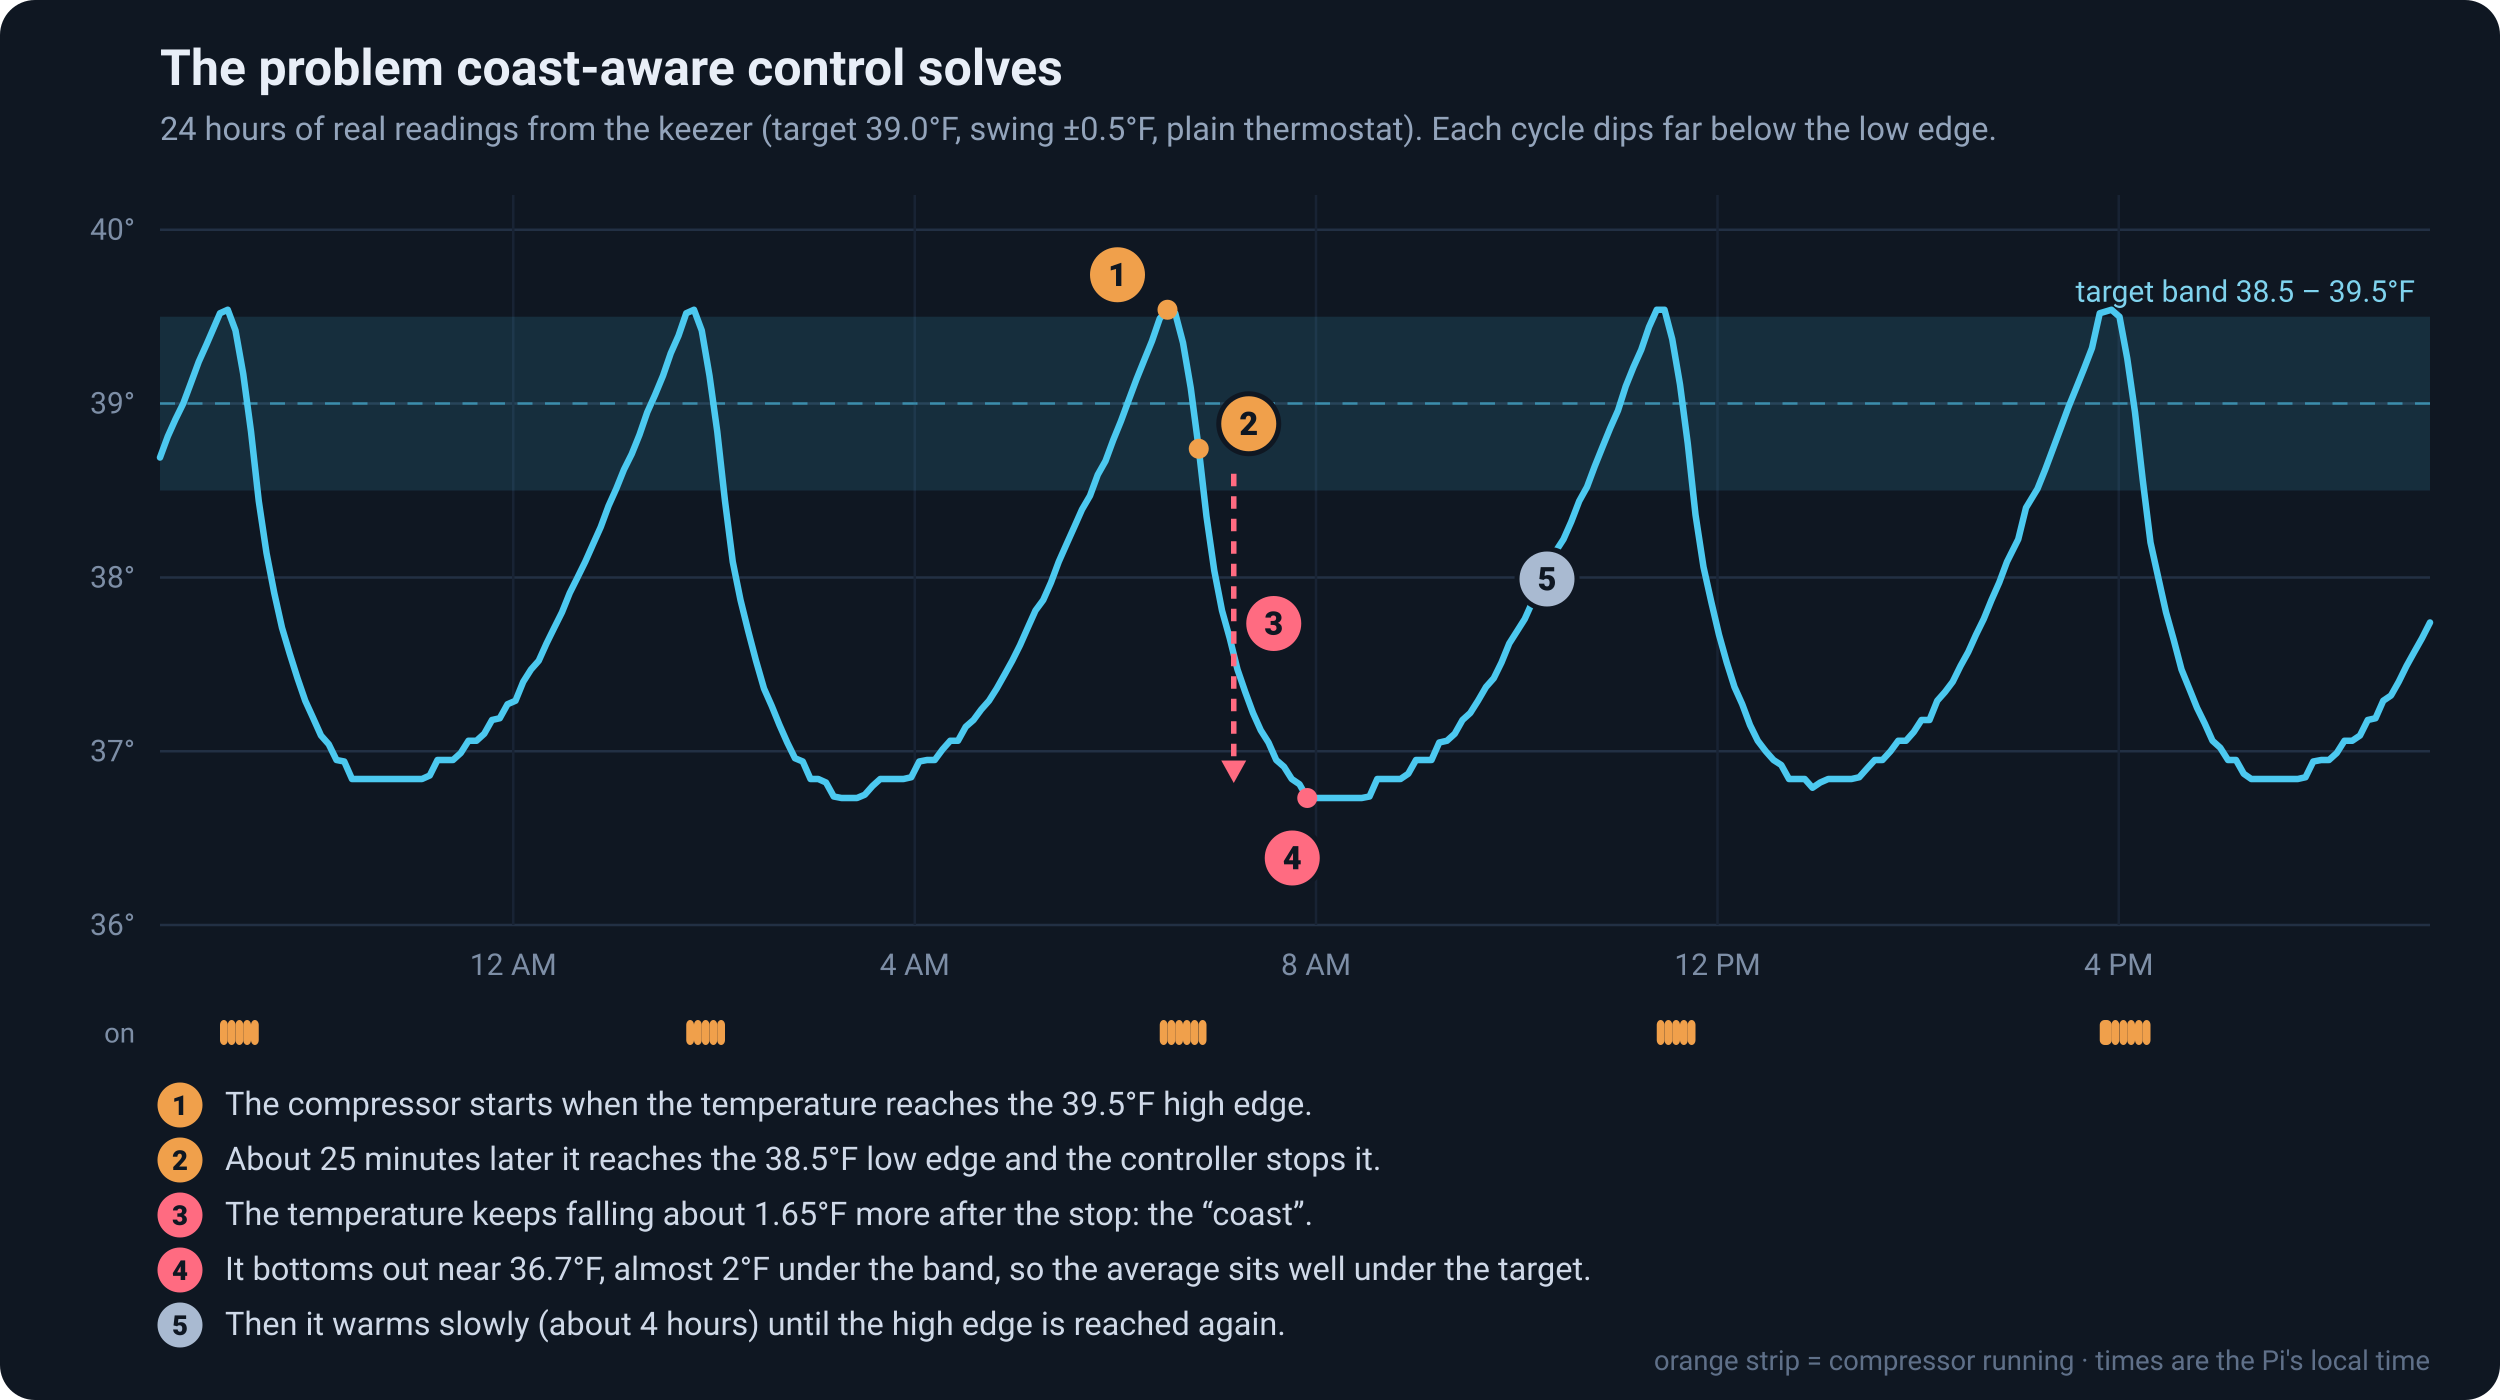
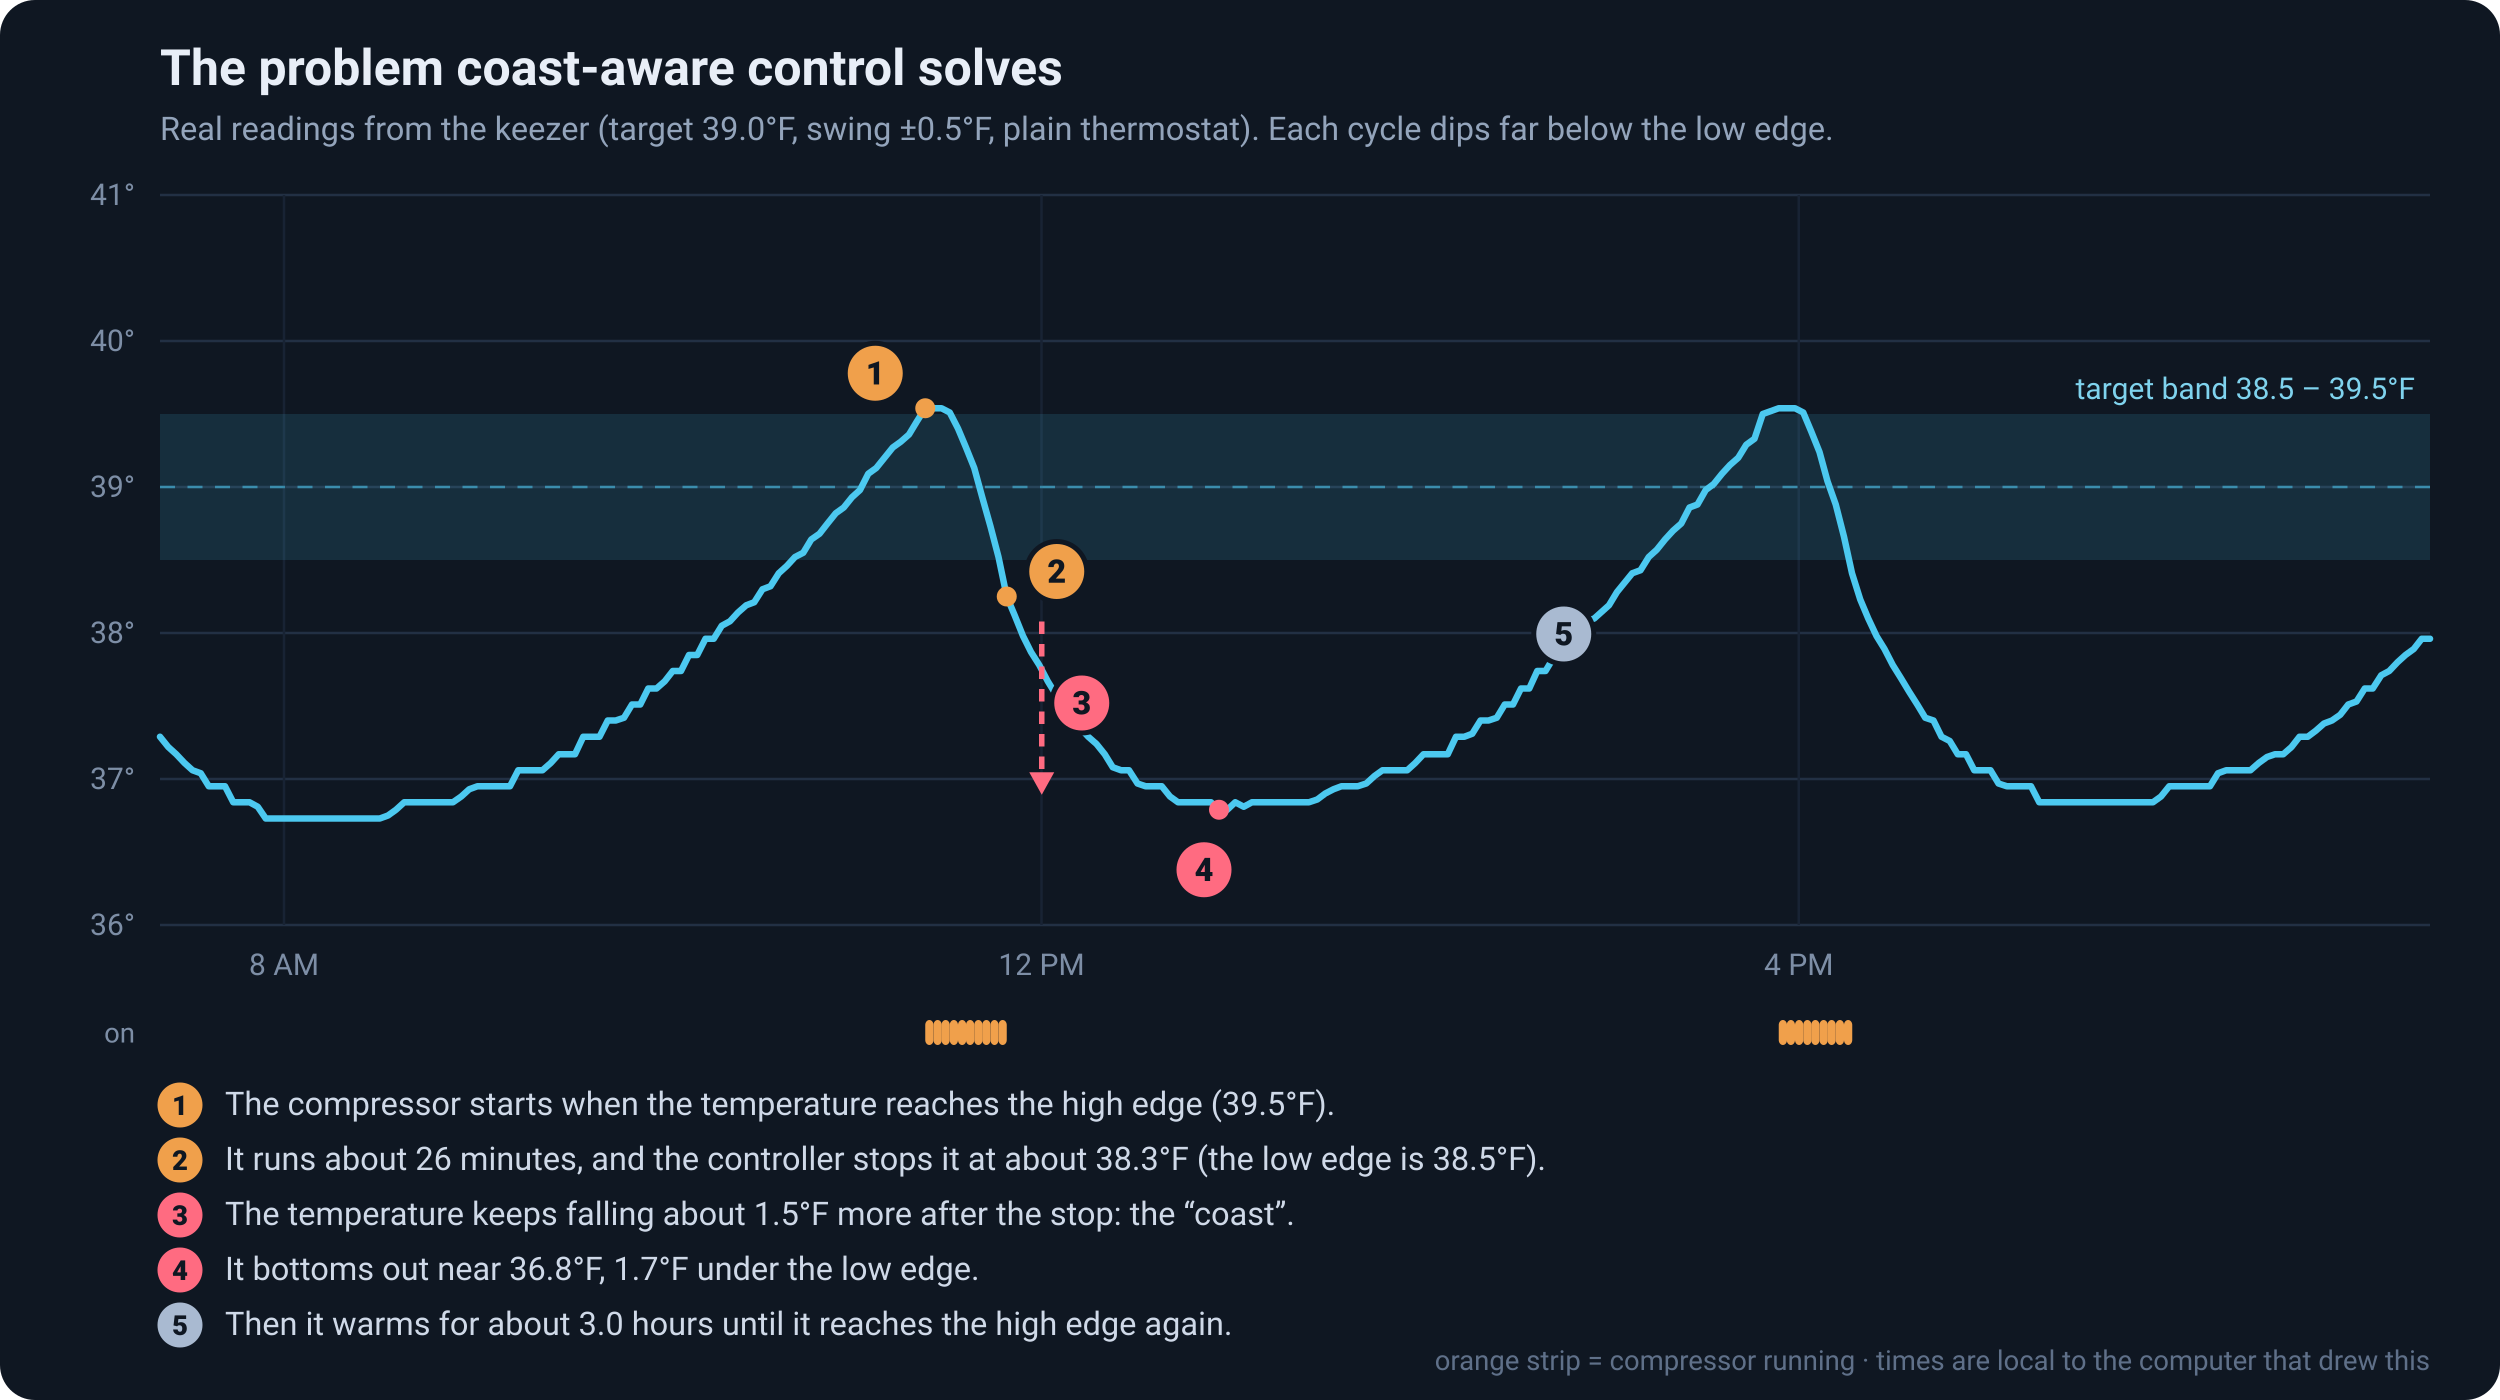
<svg xmlns="http://www.w3.org/2000/svg" viewBox="0 0 1000 560" width="1000" height="560" font-family="-apple-system, Segoe UI, Roboto, Helvetica, Arial, sans-serif">
  <rect width="1000" height="560" rx="14" fill="#0f1722" />
  <text x="64" y="34" fill="#e8eef7" font-size="20" font-weight="700">The problem coast-aware control solves</text>
-   <text x="64" y="56" fill="#93a4bb" font-size="13">24 hours of real readings from the keezer (target 39.0°F, swing ±0.5°F, plain thermostat). Each cycle dips far below the low edge.</text>
-   <line x1="64" x2="972" y1="370.0" y2="370.0" stroke="#223044" stroke-width="1" />
+   <text x="64" y="56" fill="#93a4bb" font-size="13">Real readings from the keezer (target 39.0°F, swing ±0.5°F, plain thermostat). Each cycle dips far below the low edge.</text>
+   <line x1="64" x2="972" y1="370.0" y2="370.0" stroke="#223044" />
  <text x="54" y="374.0" fill="#7d8ea6" font-size="12" text-anchor="end">36°</text>
-   <line x1="64" x2="972" y1="300.5" y2="300.5" stroke="#223044" stroke-width="1" />
-   <text x="54" y="304.5" fill="#7d8ea6" font-size="12" text-anchor="end">37°</text>
-   <line x1="64" x2="972" y1="231.0" y2="231.0" stroke="#223044" stroke-width="1" />
-   <text x="54" y="235.0" fill="#7d8ea6" font-size="12" text-anchor="end">38°</text>
-   <line x1="64" x2="972" y1="161.4" y2="161.4" stroke="#223044" stroke-width="1" />
-   <text x="54" y="165.4" fill="#7d8ea6" font-size="12" text-anchor="end">39°</text>
-   <line x1="64" x2="972" y1="91.9" y2="91.9" stroke="#223044" stroke-width="1" />
-   <text x="54" y="95.9" fill="#7d8ea6" font-size="12" text-anchor="end">40°</text>
-   <line x1="205.3" x2="205.3" y1="78" y2="370" stroke="#182334" stroke-width="1" />
-   <text x="205.3" y="390" fill="#7d8ea6" font-size="12" text-anchor="middle">12 AM</text>
-   <line x1="365.9" x2="365.9" y1="78" y2="370" stroke="#182334" stroke-width="1" />
-   <text x="365.9" y="390" fill="#7d8ea6" font-size="12" text-anchor="middle">4 AM</text>
-   <line x1="526.4" x2="526.4" y1="78" y2="370" stroke="#182334" stroke-width="1" />
-   <text x="526.4" y="390" fill="#7d8ea6" font-size="12" text-anchor="middle">8 AM</text>
-   <line x1="687.0" x2="687.0" y1="78" y2="370" stroke="#182334" stroke-width="1" />
-   <text x="687.0" y="390" fill="#7d8ea6" font-size="12" text-anchor="middle">12 PM</text>
-   <line x1="847.5" x2="847.5" y1="78" y2="370" stroke="#182334" stroke-width="1" />
-   <text x="847.5" y="390" fill="#7d8ea6" font-size="12" text-anchor="middle">4 PM</text>
-   <rect x="64" y="126.7" width="908" height="69.5" fill="#4cc9f0" fill-opacity="0.13" />
-   <line x1="64" x2="972" y1="161.4" y2="161.4" stroke="#4cc9f0" stroke-opacity="0.55" stroke-dasharray="6 5" />
-   <text x="966" y="120.7" fill="#7fd3ee" font-size="12" text-anchor="end">target band 38.5 – 39.5°F</text>
+   <line x1="64" x2="972" y1="311.6" y2="311.6" stroke="#223044" />
+   <text x="54" y="315.6" fill="#7d8ea6" font-size="12" text-anchor="end">37°</text>
+   <line x1="64" x2="972" y1="253.2" y2="253.2" stroke="#223044" />
+   <text x="54" y="257.2" fill="#7d8ea6" font-size="12" text-anchor="end">38°</text>
+   <line x1="64" x2="972" y1="194.8" y2="194.8" stroke="#223044" />
+   <text x="54" y="198.8" fill="#7d8ea6" font-size="12" text-anchor="end">39°</text>
+   <line x1="64" x2="972" y1="136.4" y2="136.4" stroke="#223044" />
+   <text x="54" y="140.4" fill="#7d8ea6" font-size="12" text-anchor="end">40°</text>
+   <line x1="64" x2="972" y1="78.0" y2="78.0" stroke="#223044" />
+   <text x="54" y="82.0" fill="#7d8ea6" font-size="12" text-anchor="end">41°</text>
+   <line x1="113.6" x2="113.6" y1="78" y2="370" stroke="#182334" />
+   <text x="113.6" y="390" fill="#7d8ea6" font-size="12" text-anchor="middle">8 AM</text>
+   <line x1="416.6" x2="416.6" y1="78" y2="370" stroke="#182334" />
+   <text x="416.6" y="390" fill="#7d8ea6" font-size="12" text-anchor="middle">12 PM</text>
+   <line x1="719.5" x2="719.5" y1="78" y2="370" stroke="#182334" />
+   <text x="719.5" y="390" fill="#7d8ea6" font-size="12" text-anchor="middle">4 PM</text>
+   <rect x="64" y="165.6" width="908" height="58.4" fill="#4cc9f0" fill-opacity="0.13" />
+   <line x1="64" x2="972" y1="194.8" y2="194.8" stroke="#4cc9f0" stroke-opacity="0.55" stroke-dasharray="6 5" />
+   <text x="966" y="159.6" fill="#7fd3ee" font-size="12" text-anchor="end">target band 38.5 – 39.5°F</text>
  <text x="54" y="417" fill="#7d8ea6" font-size="11" text-anchor="end">on</text>
-   <rect x="88.0" y="408" width="3.1" height="10" rx="2" fill="#f0a04b" />
-   <rect x="91.1" y="408" width="3.1" height="10" rx="2" fill="#f0a04b" />
-   <rect x="94.2" y="408" width="3.1" height="10" rx="2" fill="#f0a04b" />
-   <rect x="97.3" y="408" width="3.1" height="10" rx="2" fill="#f0a04b" />
-   <rect x="100.4" y="408" width="3.1" height="10" rx="2" fill="#f0a04b" />
-   <rect x="274.5" y="408" width="3.1" height="10" rx="2" fill="#f0a04b" />
-   <rect x="277.6" y="408" width="3.1" height="10" rx="2" fill="#f0a04b" />
-   <rect x="280.7" y="408" width="3.1" height="10" rx="2" fill="#f0a04b" />
-   <rect x="283.8" y="408" width="3.1" height="10" rx="2" fill="#f0a04b" />
-   <rect x="286.9" y="408" width="3.1" height="10" rx="2" fill="#f0a04b" />
-   <rect x="463.9" y="408" width="3.1" height="10" rx="2" fill="#f0a04b" />
-   <rect x="467.0" y="408" width="3.1" height="10" rx="2" fill="#f0a04b" />
-   <rect x="470.1" y="408" width="3.1" height="10" rx="2" fill="#f0a04b" />
-   <rect x="473.2" y="408" width="3.1" height="10" rx="2" fill="#f0a04b" />
-   <rect x="476.3" y="408" width="3.1" height="10" rx="2" fill="#f0a04b" />
-   <rect x="479.5" y="408" width="3.1" height="10" rx="2" fill="#f0a04b" />
-   <rect x="662.7" y="408" width="3.1" height="10" rx="2" fill="#f0a04b" />
-   <rect x="665.8" y="408" width="3.1" height="10" rx="2" fill="#f0a04b" />
-   <rect x="668.9" y="408" width="3.1" height="10" rx="2" fill="#f0a04b" />
-   <rect x="672.0" y="408" width="3.1" height="10" rx="2" fill="#f0a04b" />
-   <rect x="675.1" y="408" width="3.1" height="10" rx="2" fill="#f0a04b" />
-   <rect x="839.9" y="408" width="4.8" height="10" rx="2" fill="#f0a04b" />
-   <rect x="844.6" y="408" width="3.1" height="10" rx="2" fill="#f0a04b" />
-   <rect x="847.8" y="408" width="3.1" height="10" rx="2" fill="#f0a04b" />
-   <rect x="850.9" y="408" width="3.1" height="10" rx="2" fill="#f0a04b" />
-   <rect x="854.0" y="408" width="3.1" height="10" rx="2" fill="#f0a04b" />
-   <rect x="857.1" y="408" width="3.1" height="10" rx="2" fill="#f0a04b" />
-   <polyline fill="none" stroke="#4cc9f0" stroke-width="2.6" stroke-linejoin="round" stroke-linecap="round" points="64.0,183.0 67.1,174.6 70.2,167.7 73.3,161.4 76.4,153.1 79.5,144.7 82.6,137.8 88.0,125.3 91.1,123.9 94.2,132.2 97.3,149.6 100.4,172.6 103.5,200.4 106.6,221.2 109.7,237.2 112.8,251.1 115.9,261.5 119.0,271.3 122.1,280.3 125.3,287.3 128.4,294.2 131.5,297.7 134.6,304.0 137.7,304.6 140.8,311.6 143.9,311.6 147.0,311.6 150.1,311.6 153.2,311.6 156.4,311.6 159.5,311.6 162.6,311.6 165.7,311.6 168.8,311.6 171.9,310.2 175.0,304.0 178.1,304.0 181.2,304.0 184.3,301.2 187.4,296.3 190.6,296.3 193.7,293.5 196.8,288.0 199.9,287.3 203.0,281.7 206.2,280.3 209.3,272.7 212.4,267.8 215.5,264.3 218.6,257.4 221.7,251.1 224.8,244.9 227.9,237.2 231.0,231.0 234.1,224.7 237.2,217.7 240.3,210.8 243.4,202.4 246.5,195.5 249.6,187.8 252.7,181.6 255.8,173.9 258.9,164.9 262.0,158.0 265.2,150.3 268.3,141.3 271.4,134.3 274.5,125.3 277.6,123.9 280.7,132.2 283.8,150.3 286.9,172.6 290.0,200.4 293.1,224.7 296.2,240.0 299.3,252.5 302.4,264.3 305.6,275.4 308.7,282.4 311.8,290.0 314.9,297.0 318.0,303.3 321.1,304.6 324.2,311.6 327.3,311.6 330.4,313.0 333.5,318.6 336.6,319.2 339.7,319.2 342.8,319.2 345.9,317.9 349.0,314.4 352.1,311.6 355.2,311.6 358.3,311.6 361.4,311.6 364.5,310.9 367.7,304.6 370.8,304.0 373.9,304.0 377.0,299.8 380.1,296.3 383.2,296.3 386.3,290.7 389.4,288.0 392.5,283.8 395.6,280.3 398.7,275.4 401.8,269.9 404.9,264.3 408.0,258.1 411.1,251.1 414.2,244.2 417.3,240.0 420.4,233.0 423.5,224.7 426.6,217.7 429.7,210.8 432.8,203.8 436.0,198.3 439.1,189.9 442.2,184.4 445.3,176.0 448.4,168.4 451.5,160.0 454.6,151.7 457.7,144.0 460.8,136.4 463.9,127.4 467.0,123.9 470.1,125.3 473.2,137.1 476.3,155.2 479.5,179.5 482.6,206.6 485.7,228.2 488.8,244.2 491.9,255.3 495.0,267.8 498.1,276.8 501.2,285.2 504.3,292.1 507.4,297.0 510.5,304.0 513.6,306.7 516.7,311.6 519.8,313.7 522.9,319.2 526.0,319.2 529.1,319.2 532.2,319.2 535.3,319.2 538.5,319.2 541.6,319.2 544.7,319.2 547.8,318.6 550.9,311.6 554.0,311.6 557.1,311.6 560.2,311.6 563.3,309.5 566.4,304.0 569.5,304.0 572.6,304.0 575.7,297.0 578.8,296.3 581.9,293.5 585.0,288.0 588.1,285.2 591.2,280.3 594.4,274.8 597.5,271.3 600.6,265.0 603.7,257.4 606.8,252.5 609.9,247.6 613.0,240.7 616.1,233.7 619.2,226.8 622.3,220.5 625.4,215.7 628.5,208.7 631.7,200.4 634.8,194.8 637.9,186.5 641.0,178.8 644.1,171.2 647.2,164.2 650.3,154.5 653.4,146.8 656.5,139.9 659.6,130.8 662.7,123.9 665.8,123.9 668.9,135.7 672.0,153.8 675.1,177.4 678.2,205.9 681.4,226.8 684.5,240.7 687.6,253.9 690.7,265.0 693.8,274.8 696.9,281.7 700.0,290.0 703.1,296.3 706.3,300.5 709.4,304.0 712.5,306.0 715.6,311.6 718.8,311.6 721.9,311.6 725.0,315.1 728.1,313.0 731.3,311.6 734.4,311.6 737.5,311.6 740.6,311.6 743.7,310.9 746.8,307.4 749.9,304.0 753.0,304.0 756.2,300.5 759.3,296.3 762.4,296.3 765.5,292.8 768.6,288.0 771.8,288.0 774.9,280.3 778.0,276.8 781.1,272.7 784.2,266.4 787.3,260.8 790.4,253.9 793.5,247.6 796.6,240.0 799.7,233.0 802.8,224.7 807.3,215.7 810.4,203.1 815.0,195.5 818.1,187.8 821.2,179.5 824.3,171.2 827.4,162.8 830.5,155.2 833.6,147.5 836.8,139.2 839.9,125.3 844.6,123.9 847.8,126.7 850.9,143.4 854.0,164.9 857.1,192.0 860.2,217.0 863.3,231.0 866.4,244.9 869.5,256.0 872.6,267.8 875.7,275.4 878.8,283.1 881.9,289.4 885.0,296.3 888.1,299.1 891.2,304.0 894.4,304.0 897.5,309.5 900.5,311.6 903.6,311.6 906.7,311.6 909.8,311.6 912.9,311.6 916.0,311.6 919.1,311.6 922.2,310.9 925.3,304.6 928.5,304.0 931.6,304.0 934.7,301.2 937.8,296.3 940.9,296.3 944.0,294.2 947.1,288.0 950.2,287.3 953.3,280.3 956.4,278.2 959.5,272.7 962.6,266.4 965.7,260.8 968.8,255.3 972.0,249.0" />
-   <circle cx="467.0" cy="123.9" r="4" fill="#f0a04b" />
-   <circle cx="479.5" cy="179.5" r="4" fill="#f0a04b" />
-   <circle cx="522.9" cy="319.2" r="4" fill="#ff6b81" />
-   <line x1="493.5" y1="189.5" x2="493.5" y2="309.2" stroke="#ff6b81" stroke-width="2.2" stroke-dasharray="5 4" />
-   <path d="M 493.5 313.2 l -5 -9 l 10 0 z" fill="#ff6b81" />
-   <circle cx="447.0" cy="109.9" r="12" fill="#f0a04b" stroke="#0f1722" stroke-width="2" />
-   <text x="447.0" y="114.4" fill="#0f1722" font-size="13" font-weight="800" text-anchor="middle">1</text>
-   <circle cx="499.5" cy="169.5" r="12" fill="#f0a04b" stroke="#0f1722" stroke-width="2" />
-   <text x="499.5" y="174.0" fill="#0f1722" font-size="13" font-weight="800" text-anchor="middle">2</text>
-   <circle cx="509.5" cy="249.4" r="12" fill="#ff6b81" stroke="#0f1722" stroke-width="2" />
-   <text x="509.5" y="253.9" fill="#0f1722" font-size="13" font-weight="800" text-anchor="middle">3</text>
-   <circle cx="516.9" cy="343.2" r="12" fill="#ff6b81" stroke="#0f1722" stroke-width="2" />
-   <text x="516.9" y="347.7" fill="#0f1722" font-size="13" font-weight="800" text-anchor="middle">4</text>
-   <circle cx="618.8" cy="231.6" r="12" fill="#a9bad1" stroke="#0f1722" stroke-width="2" />
-   <text x="618.8" y="236.1" fill="#0f1722" font-size="13" font-weight="800" text-anchor="middle">5</text>
+   <rect x="370.1" y="408" width="3.3" height="10" rx="2" fill="#f0a04b" />
+   <rect x="373.4" y="408" width="3.3" height="10" rx="2" fill="#f0a04b" />
+   <rect x="376.6" y="408" width="3.3" height="10" rx="2" fill="#f0a04b" />
+   <rect x="379.9" y="408" width="3.3" height="10" rx="2" fill="#f0a04b" />
+   <rect x="383.2" y="408" width="3.3" height="10" rx="2" fill="#f0a04b" />
+   <rect x="386.4" y="408" width="3.3" height="10" rx="2" fill="#f0a04b" />
+   <rect x="389.7" y="408" width="3.3" height="10" rx="2" fill="#f0a04b" />
+   <rect x="392.9" y="408" width="3.3" height="10" rx="2" fill="#f0a04b" />
+   <rect x="396.2" y="408" width="3.2" height="10" rx="2" fill="#f0a04b" />
+   <rect x="399.4" y="408" width="3.3" height="10" rx="2" fill="#f0a04b" />
+   <rect x="711.5" y="408" width="3.3" height="10" rx="2" fill="#f0a04b" />
+   <rect x="714.7" y="408" width="3.3" height="10" rx="2" fill="#f0a04b" />
+   <rect x="718.0" y="408" width="3.3" height="10" rx="2" fill="#f0a04b" />
+   <rect x="721.3" y="408" width="3.3" height="10" rx="2" fill="#f0a04b" />
+   <rect x="724.5" y="408" width="3.3" height="10" rx="2" fill="#f0a04b" />
+   <rect x="727.8" y="408" width="3.3" height="10" rx="2" fill="#f0a04b" />
+   <rect x="731.0" y="408" width="3.3" height="10" rx="2" fill="#f0a04b" />
+   <rect x="734.3" y="408" width="3.3" height="10" rx="2" fill="#f0a04b" />
+   <rect x="737.6" y="408" width="3.3" height="10" rx="2" fill="#f0a04b" />
+   <polyline fill="none" stroke="#4cc9f0" stroke-width="2.6" stroke-linejoin="round" stroke-linecap="round" points="64.0,294.7 67.3,298.8 70.5,301.7 73.8,305.2 77.0,308.1 80.3,309.3 83.5,314.5 86.8,314.5 90.0,314.5 93.3,320.9 96.5,320.9 99.8,320.9 103.1,322.7 106.3,327.4 109.6,327.4 112.8,327.4 116.1,327.4 119.3,327.4 122.6,327.4 125.9,327.4 129.1,327.4 132.4,327.4 135.6,327.4 138.9,327.4 142.1,327.4 145.4,327.4 148.6,327.4 151.9,327.4 155.2,326.2 158.4,323.9 161.7,320.9 164.9,320.9 168.2,320.9 171.4,320.9 174.7,320.9 178.0,320.9 181.2,320.9 184.5,318.6 187.7,315.7 191.0,314.5 194.2,314.5 197.5,314.5 200.7,314.5 204.0,314.5 207.3,308.1 210.5,308.1 213.8,308.1 217.0,308.1 220.3,305.2 223.5,301.7 226.8,301.7 230.0,301.7 233.3,294.7 236.6,294.7 239.8,294.7 243.1,288.2 246.3,288.2 249.6,287.1 252.8,281.8 256.1,281.8 259.3,275.4 262.6,275.4 265.9,272.5 269.1,268.4 272.4,268.4 275.6,262.0 278.9,262.0 282.2,255.5 285.5,255.5 288.7,250.3 292.0,248.5 295.2,245.0 298.5,242.1 301.7,240.9 305.0,235.7 308.2,234.5 311.5,229.3 314.8,226.3 318.0,222.8 321.3,221.1 324.5,215.8 327.8,213.5 331.0,209.4 334.3,205.3 337.5,203.0 340.8,198.9 344.0,196.0 347.3,189.5 350.5,187.2 353.8,183.1 357.1,179.0 360.3,176.7 363.6,173.8 366.8,168.5 370.1,163.3 373.4,163.3 376.6,163.3 379.9,165.0 383.2,171.4 386.4,179.0 389.7,187.2 392.9,198.9 396.2,210.6 399.4,222.8 402.7,238.6 405.9,246.2 409.2,254.4 412.4,260.8 415.7,266.0 419.1,272.5 422.3,277.7 425.6,283.0 428.8,287.1 432.1,291.2 435.3,294.7 438.6,297.6 441.9,301.7 445.1,306.9 448.4,308.1 451.6,308.1 455.0,313.4 458.2,314.5 461.5,314.5 464.7,314.5 468.0,318.6 471.2,320.9 474.6,320.9 477.9,320.9 481.1,320.9 484.4,320.9 487.6,323.9 490.9,323.9 494.1,320.9 497.5,322.7 500.8,320.9 504.1,320.9 507.3,320.9 510.6,320.9 513.8,320.9 517.1,320.9 520.4,320.9 523.6,320.9 526.9,319.8 530.1,317.4 533.4,315.7 536.6,314.5 539.9,314.5 543.1,314.5 546.5,313.4 549.8,310.4 553.0,308.1 556.3,308.1 559.6,308.1 562.9,308.1 566.1,305.2 569.4,301.7 572.6,301.7 575.9,301.7 579.1,301.7 582.4,294.7 585.7,294.7 588.9,293.5 592.2,288.2 595.4,288.2 598.7,287.1 601.9,281.8 605.2,281.8 608.4,275.4 611.7,275.4 614.9,268.4 618.2,268.4 621.4,263.1 624.7,262.0 628.0,255.5 631.2,255.5 634.5,248.5 637.7,247.4 643.6,242.1 646.8,236.8 652.9,229.3 656.2,228.1 659.5,222.8 662.7,219.9 666.0,215.8 669.2,212.3 672.5,209.4 675.8,203.0 679.0,201.8 682.3,196.0 685.5,193.6 688.8,189.5 692.0,186.0 695.3,183.1 698.5,177.9 701.8,175.5 705.1,165.6 711.5,163.3 714.7,163.3 718.0,163.3 721.3,165.0 724.5,172.6 727.8,180.8 731.0,192.5 734.3,201.8 737.6,214.7 740.8,229.3 744.1,239.8 747.3,247.4 750.6,254.4 753.8,259.6 757.1,266.0 760.4,271.3 763.6,276.6 766.9,281.8 770.1,287.1 773.4,288.2 776.6,294.7 779.9,296.4 783.1,301.7 786.4,301.7 789.7,308.1 792.9,308.1 796.2,308.1 799.4,313.4 802.7,314.5 805.9,314.5 809.2,314.5 812.4,314.5 815.7,320.9 819.0,320.9 822.1,320.9 825.4,320.9 828.6,320.9 831.9,320.9 835.1,320.9 838.4,320.9 841.6,320.9 844.9,320.9 848.1,320.9 851.4,320.9 854.7,320.9 857.9,320.9 861.2,320.9 864.4,318.6 867.7,314.5 870.9,314.5 874.2,314.5 877.5,314.5 880.7,314.5 884.0,314.5 887.2,309.3 890.5,308.1 893.7,308.1 897.0,308.1 900.2,308.1 903.5,305.2 906.8,302.8 910.0,301.7 913.3,301.7 916.6,298.8 919.8,294.7 923.1,294.7 926.3,292.3 929.6,289.4 932.8,288.2 936.1,285.9 939.3,281.8 942.6,280.6 945.9,275.4 949.1,275.4 952.5,270.1 955.7,268.4 959.0,264.9 962.2,262.0 965.5,259.6 968.7,255.5 972.0,255.5" />
+   <circle cx="370.1" cy="163.3" r="4" fill="#f0a04b" />
+   <circle cx="402.7" cy="238.6" r="4" fill="#f0a04b" />
+   <circle cx="487.6" cy="323.9" r="4" fill="#ff6b81" />
+   <line x1="416.7" y1="248.6" x2="416.7" y2="313.9" stroke="#ff6b81" stroke-width="2.2" stroke-dasharray="5 4" />
+   <path d="M 416.7 317.9 l -5 -9 l 10 0 z" fill="#ff6b81" />
+   <circle cx="350.1" cy="149.3" r="12" fill="#f0a04b" stroke="#0f1722" stroke-width="2" />
+   <text x="350.1" y="153.8" fill="#0f1722" font-size="13" font-weight="800" text-anchor="middle">1</text>
+   <circle cx="422.7" cy="228.6" r="12" fill="#f0a04b" stroke="#0f1722" stroke-width="2" />
+   <text x="422.7" y="233.1" fill="#0f1722" font-size="13" font-weight="800" text-anchor="middle">2</text>
+   <circle cx="432.7" cy="281.2" r="12" fill="#ff6b81" stroke="#0f1722" stroke-width="2" />
+   <text x="432.7" y="285.7" fill="#0f1722" font-size="13" font-weight="800" text-anchor="middle">3</text>
+   <circle cx="481.6" cy="347.9" r="12" fill="#ff6b81" stroke="#0f1722" stroke-width="2" />
+   <text x="481.6" y="352.4" fill="#0f1722" font-size="13" font-weight="800" text-anchor="middle">4</text>
+   <circle cx="625.5" cy="253.6" r="12" fill="#a9bad1" stroke="#0f1722" stroke-width="2" />
+   <text x="625.5" y="258.1" fill="#0f1722" font-size="13" font-weight="800" text-anchor="middle">5</text>
  <circle cx="72" cy="442" r="9" fill="#f0a04b" />
  <text x="72" y="446" fill="#0f1722" font-size="11" font-weight="800" text-anchor="middle">1</text>
-   <text x="90" y="446" fill="#cfd9e8" font-size="13">The compressor starts when the temperature reaches the 39.5°F high edge.</text>
+   <text x="90" y="446" fill="#cfd9e8" font-size="13">The compressor starts when the temperature reaches the high edge (39.5°F).</text>
  <circle cx="72" cy="464" r="9" fill="#f0a04b" />
  <text x="72" y="468" fill="#0f1722" font-size="11" font-weight="800" text-anchor="middle">2</text>
-   <text x="90" y="468" fill="#cfd9e8" font-size="13">About 25 minutes later it reaches the 38.5°F low edge and the controller stops it.</text>
+   <text x="90" y="468" fill="#cfd9e8" font-size="13">It runs about 26 minutes, and the controller stops it at about 38.3°F (the low edge is 38.5°F).</text>
  <circle cx="72" cy="486" r="9" fill="#ff6b81" />
  <text x="72" y="490" fill="#0f1722" font-size="11" font-weight="800" text-anchor="middle">3</text>
-   <text x="90" y="490" fill="#cfd9e8" font-size="13">The temperature keeps falling about 1.65°F more after the stop: the “coast”.</text>
+   <text x="90" y="490" fill="#cfd9e8" font-size="13">The temperature keeps falling about 1.5°F more after the stop: the “coast”.</text>
  <circle cx="72" cy="508" r="9" fill="#ff6b81" />
  <text x="72" y="512" fill="#0f1722" font-size="11" font-weight="800" text-anchor="middle">4</text>
-   <text x="90" y="512" fill="#cfd9e8" font-size="13">It bottoms out near 36.7°F, almost 2°F under the band, so the average sits well under the target.</text>
+   <text x="90" y="512" fill="#cfd9e8" font-size="13">It bottoms out near 36.8°F, 1.7°F under the low edge.</text>
  <circle cx="72" cy="530" r="9" fill="#a9bad1" />
  <text x="72" y="534" fill="#0f1722" font-size="11" font-weight="800" text-anchor="middle">5</text>
-   <text x="90" y="534" fill="#cfd9e8" font-size="13">Then it warms slowly (about 4 hours) until the high edge is reached again.</text>
-   <text x="972" y="548" fill="#5f7089" font-size="11" text-anchor="end">orange strip = compressor running · times are the Pi's local time</text>
+   <text x="90" y="534" fill="#cfd9e8" font-size="13">Then it warms for about 3.0 hours until it reaches the high edge again.</text>
+   <text x="972" y="548" fill="#5f7089" font-size="11" text-anchor="end">orange strip = compressor running · times are local to the computer that drew this</text>
</svg>
